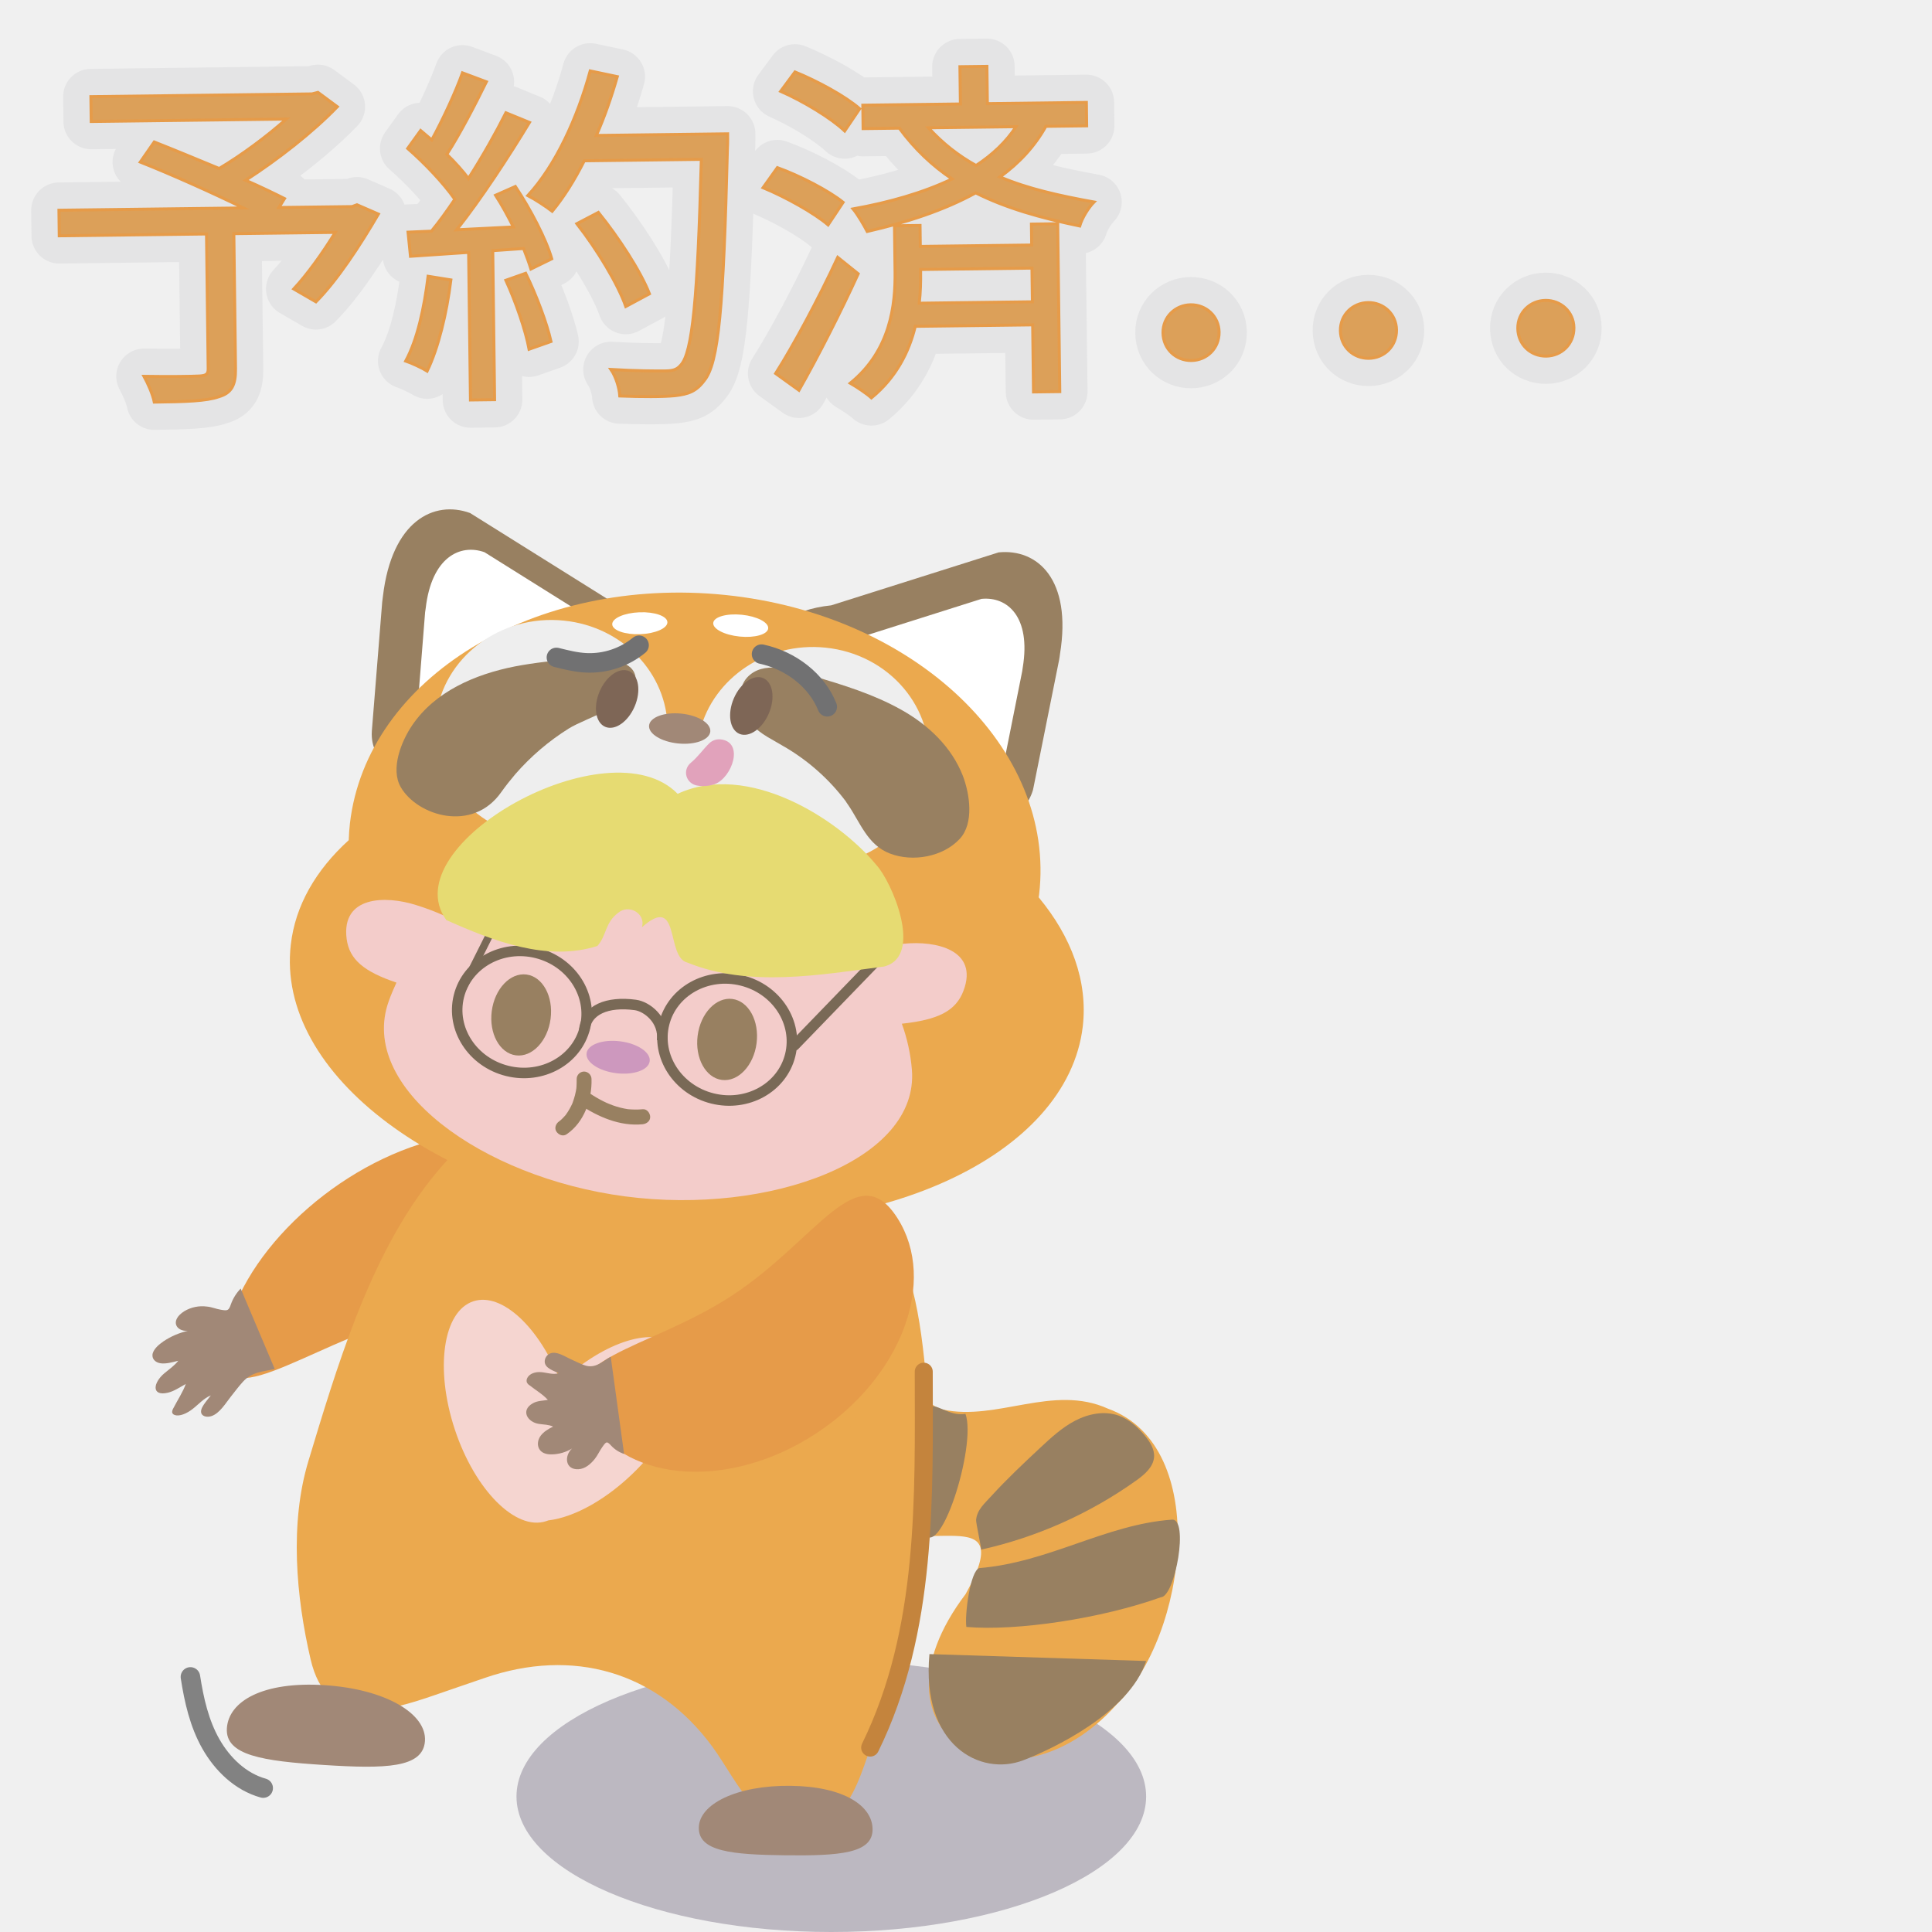
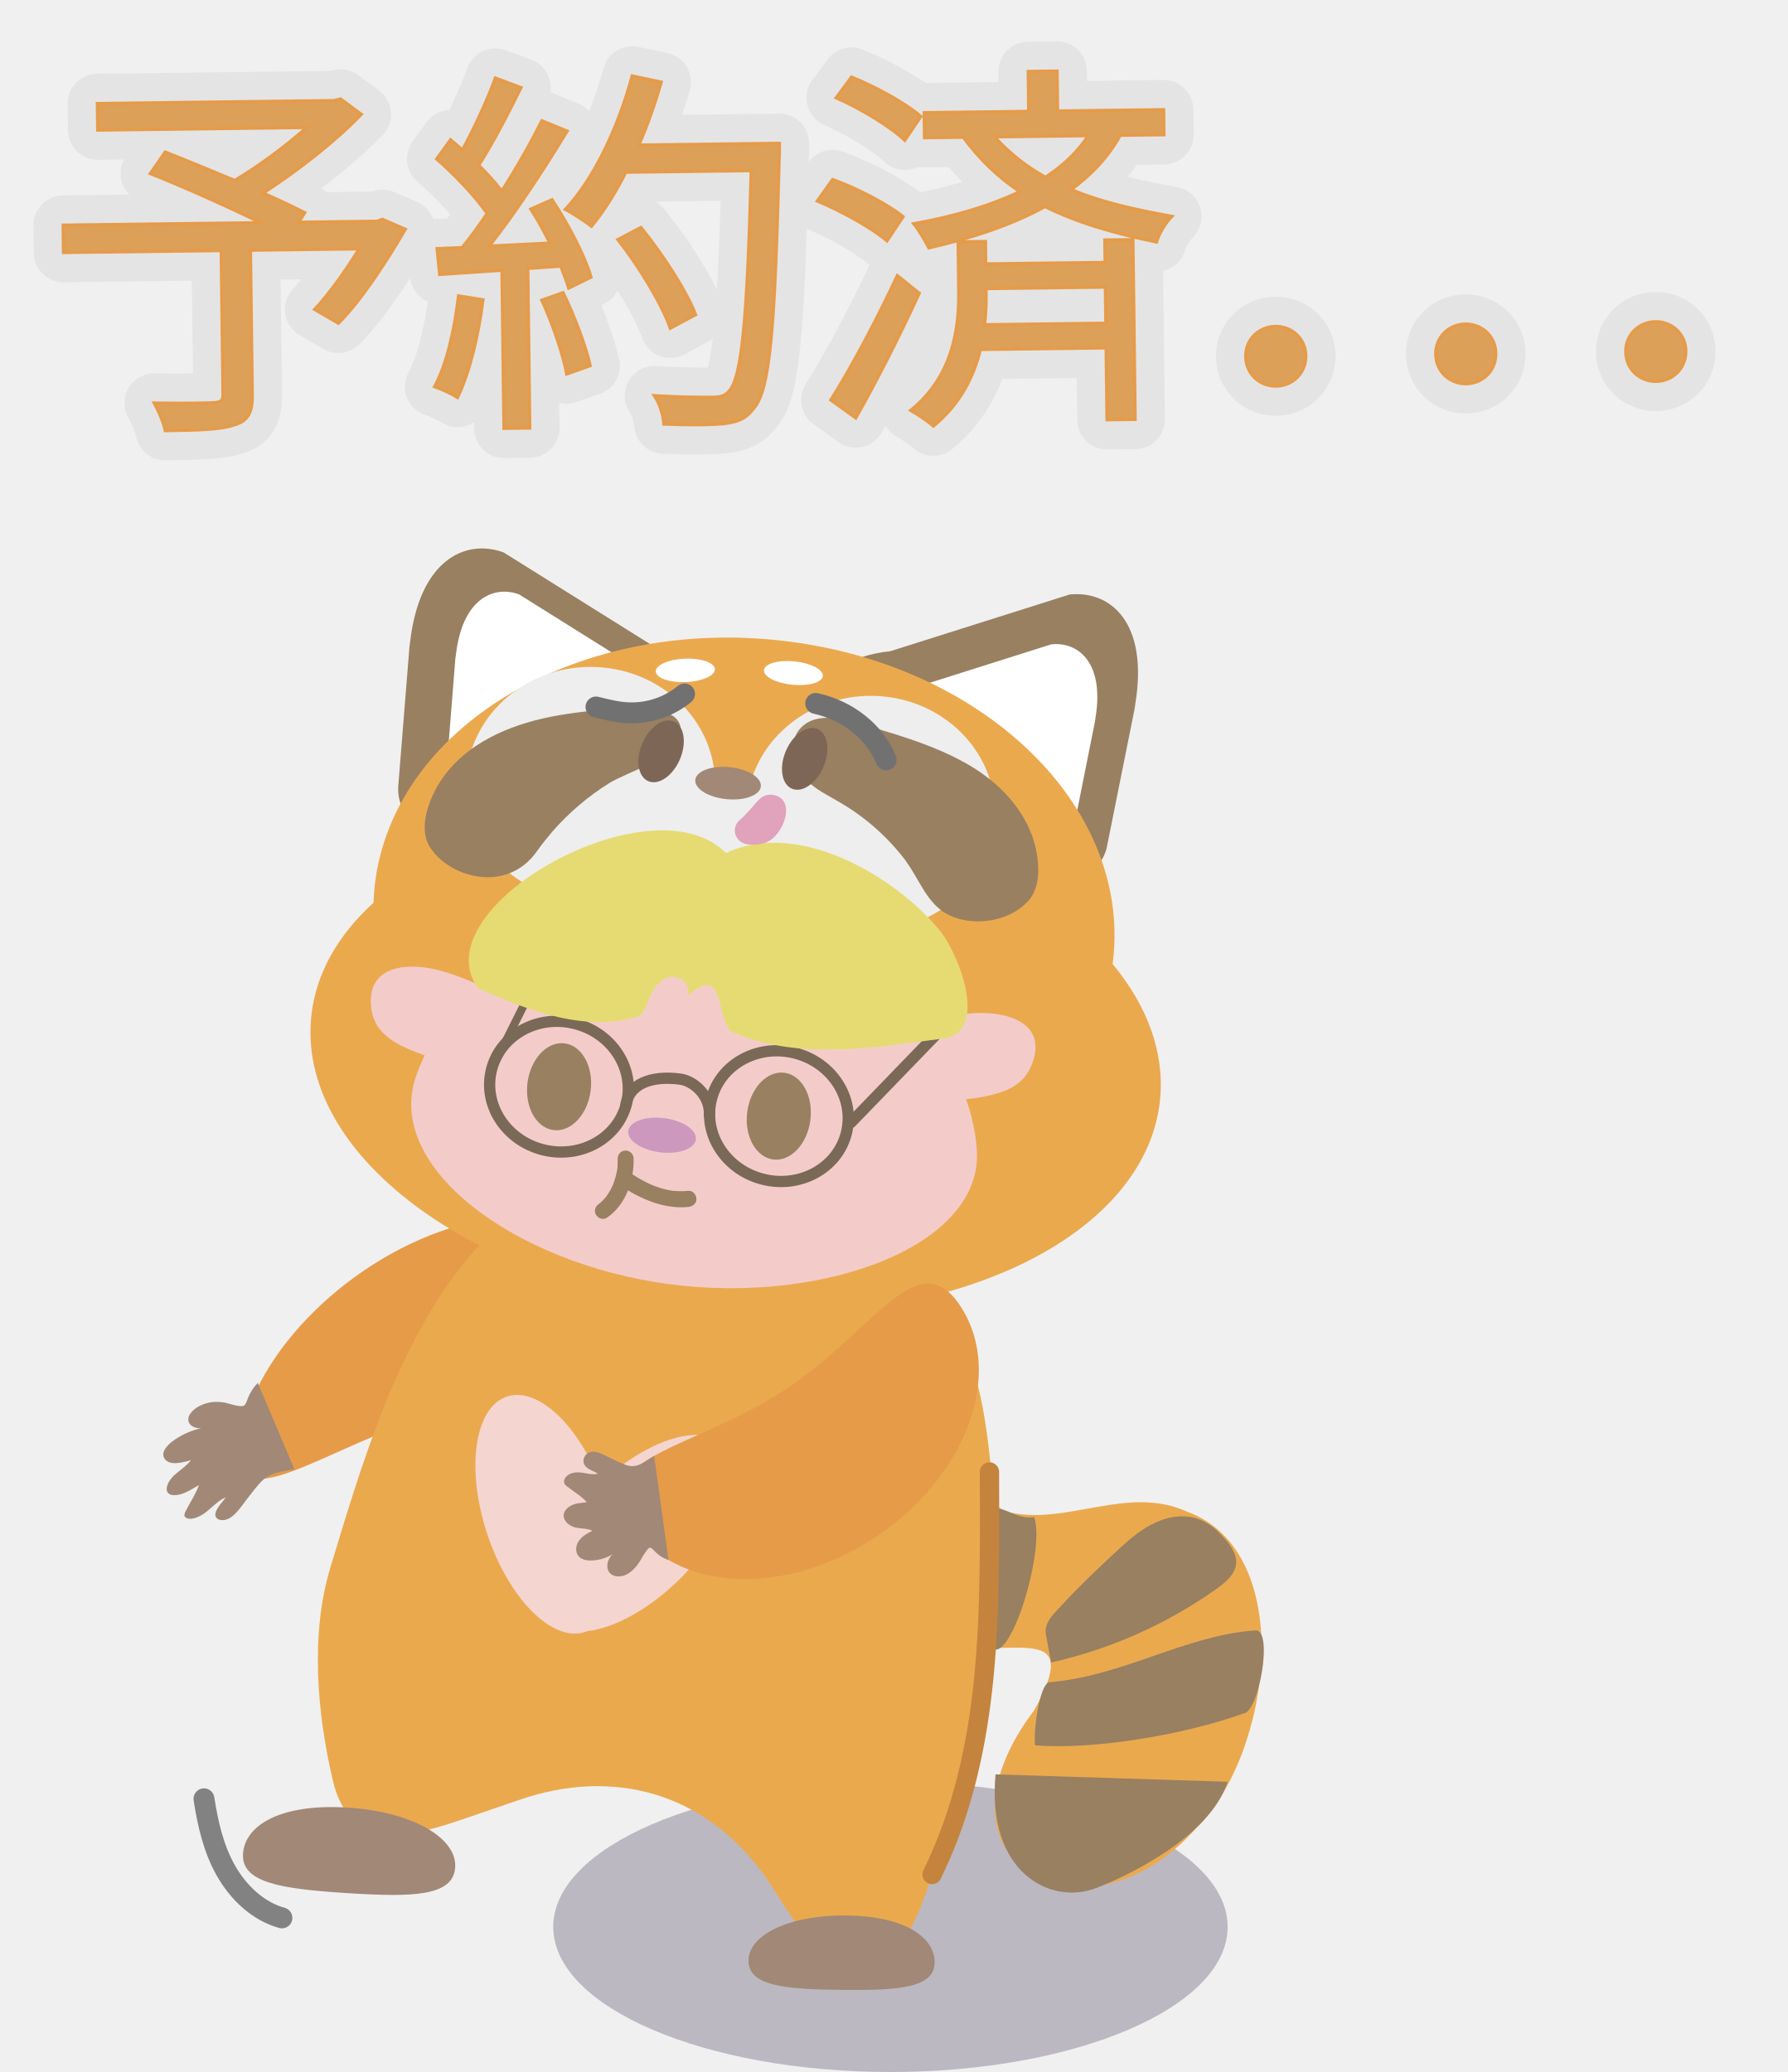
- <svg xmlns="http://www.w3.org/2000/svg" viewBox="0 0 1287.52 1287.52">
+ <svg xmlns="http://www.w3.org/2000/svg" viewBox="0 0 1111.92 1289.33">
  <defs>
    <style>.cls-1,.cls-3,.cls-4,.cls-5{isolation:isolate;font-size:236.47px;font-family:HiraMaruProN-W4-83pv-RKSJ-H, Hiragino Maru Gothic ProN;}.cls-1{fill:#ebebec;}.cls-2{letter-spacing:-0.5em;}.cls-17,.cls-18,.cls-19,.cls-20,.cls-21,.cls-25,.cls-3,.cls-5,.cls-9{fill:none;}.cls-3{stroke:#e4e4e5;stroke-width:37px;}.cls-19,.cls-20,.cls-21,.cls-24,.cls-25,.cls-3,.cls-9{stroke-linecap:round;stroke-linejoin:round;}.cls-4{fill:#dca059;}.cls-5{stroke:#e69b49;stroke-miterlimit:10;stroke-width:2px;}.cls-6{fill:#bcb8c1;}.cls-7{fill:#e69b49;}.cls-8{fill:#a18877;}.cls-9{stroke:#828282;}.cls-25,.cls-9{stroke-width:13px;}.cls-10{fill:#eba94e;}.cls-11{fill:#988061;}.cls-12{fill:#f5d5d0;}.cls-13{fill:#fff;}.cls-14{fill:#eee;}.cls-15{fill:#f3ccca;}.cls-16{fill:#cd98be;}.cls-17,.cls-18,.cls-19,.cls-20{stroke:#796956;}.cls-17{stroke-miterlimit:10;}.cls-17,.cls-19{stroke-width:7px;}.cls-18{stroke-miterlimit:10;stroke-width:7px;}.cls-20{stroke-width:5px;}.cls-21{stroke:#c4843d;stroke-width:12px;}.cls-22{fill:#7e6656;}.cls-23{fill:#e6db72;}.cls-24{fill:#e1a2bb;stroke:#e1a2bb;}.cls-25{stroke:#717172;}</style>
  </defs>
  <g id="图层_2" data-name="图层 2">
    <g id="图层_1-2" data-name="图层 1">
      <text class="cls-1" transform="translate(28.12 250.69) rotate(-0.71)">予約済<tspan class="cls-2" x="709.4" y="0">．．．</tspan>
      </text>
      <text class="cls-3" transform="translate(28.12 250.69) rotate(-0.71)">予約済<tspan class="cls-2" x="709.4" y="0">．．．</tspan>
      </text>
      <text class="cls-4" transform="translate(28.12 250.69) rotate(-0.71)">予約済<tspan class="cls-2" x="709.4" y="0">．．．</tspan>
      </text>
      <text class="cls-5" transform="translate(28.12 250.69) rotate(-0.71)">予約済<tspan class="cls-2" x="709.4" y="0">．．．</tspan>
      </text>
-       <ellipse class="cls-6" cx="554" cy="1197.22" rx="209.8" ry="90.3" />
-       <path class="cls-7" d="M270.4,878.32c-67,18.8-128.9,70.4-120.6,15.6S219,779.42,286,760.62s114.5,10.4,106.3,65.2S337.4,859.52,270.4,878.32Z" />
-       <path class="cls-8" d="M183.1,912.32c-7.5,1.8-14.9,1.6-21.2,8.5-3,3.3-5.5,6.7-8.2,10.1-3.2,4-7.3,11-12.8,12.8-2.7.9-5.5.3-6.5-1.4-2-3.4,3.5-8.8,6.1-12.4-4.6,1.8-8.3,6.1-12.2,9.1-3.7,2.9-8.8,5.2-12,3.9a2.27,2.27,0,0,1-1.6-1.8,5.56,5.56,0,0,1,.8-2.6c2.7-5.3,6.5-11,8.3-16.2-3.9,2.1-7.7,4.8-11.9,5.8-11.1,2.6-10-6.6-2.3-13,3.2-2.7,6.8-5.1,9.2-8.3-4.1,1.1-8.3,2.2-11.8,1.7s-6.2-3.1-5.2-6.7c.9-3,4-5.8,7.1-7.9a48,48,0,0,1,16.2-7c-8,.4-11.9-7-2.3-13.1a23.33,23.33,0,0,1,15.1-3.1c3.3.3,6.1,1.6,9.2,2.1,4.6.8,5.3.7,6.8-3.7a29.13,29.13,0,0,1,6.5-10.4" />
-       <path class="cls-9" d="M126.9,1117.52c2.4,15.5,5.9,31,13.6,44.6s19.8,25.3,34.9,29.5" />
-       <path class="cls-10" d="M237.2,877.92c27.7-70.7,68.5-136.2,144.5-155.9,64.8-16.8,157.6,13.8,195.8,71,25.6,38.4,33.5,67,38.4,112.7,10.4,96-7.8,180.8-40,271-5.8,16.2-13.6,34-29.6,39.8-37.7,13.6-54.4-29.1-71.5-52.4-37-50.5-93.3-66.1-151.8-45.9-11,3.8-22,7.5-32.9,11.3-33.3,11.5-72.3,22.7-83.1-23.7-9.7-41.6-14.1-90.6-1.4-132.4C214.8,943,224.7,909.92,237.2,877.92Z" />
-       <path class="cls-10" d="M577,1012.52c33.3,28.9,103.1-16.1,66.5,49.8-72.1,95.4,31.4,151.3,100.6,73.6,47.1-46.3,63.4-172.1-5.6-197.1-36.7-16.7-74.1,8.5-110.3.5-16.1-4.8-10.8-17.8-13.9-19.4C566.1,922.62,539.5,984.62,577,1012.52Z" />
-       <path class="cls-11" d="M763.8,1106.92c-11.1,34.5-62.8,58.9-82,66.2-28.5,10.8-68-9.9-62.4-70.8" />
-       <path class="cls-11" d="M780.9,1012.72c11.7-1.2,2.2,51.3-7.2,51.7-39.6,14.2-96,22.7-129.7,19.8-1.2-8,2.6-37.4,8.6-39.2C699.3,1041.12,736.5,1016,780.9,1012.72Z" />
-       <path class="cls-11" d="M692.9,965.12c7.3-6.8,14.7-13.7,23.5-18.3s19.4-6.8,28.9-3.5c7.2,2.5,13,7.8,17.8,13.6,3.3,4.1,6.4,8.9,6,14.1-.5,6.6-6.2,11.5-11.6,15.4a285.32,285.32,0,0,1-103.7,46.3c.5-.1-3.5-18-3.3-19.8.6-6.8,5.5-10.8,10.3-16.1C670.9,985.72,681.9,975.42,692.9,965.12Z" />
-       <path class="cls-11" d="M617.5,952.92c-2-29.6,10-8,25.9-10.7,7.7,21.2-17.9,102.1-28.5,78C614.4,994.82,619.2,976.42,617.5,952.92Z" />
-       <path class="cls-12" d="M451.1,897.42c-14.4-14.3-48.3-3.6-77.4,23.6-14.1-36.4-39.3-60.1-58.3-53.8-20.2,6.7-25.7,44.9-12.3,85.4s40.7,67.8,60.9,61.1c.5-.2.9-.3,1.4-.5,17.3-2,39.5-14.2,58.9-33.8C454.3,949.12,466.3,912.42,451.1,897.42Z" />
-       <path class="cls-8" d="M283.2,1160.22c-1.2,18.1-26.5,18.6-67.3,16s-65.9-6.4-64.7-24.5,24.1-31.3,65-28.7S284.4,1142.12,283.2,1160.22Z" />
-       <path class="cls-11" d="M527.3,434.92l105.1,82.9s42.5,45,55.3,10.7a18.23,18.23,0,0,0,1.1-4l17-84.7c.3-1.3.4-2.7.6-4,8.1-49.8-15.1-70.3-40.9-67.7l-111.6,35.3C527.7,406.12,507.1,418.92,527.3,434.92Z" />
-       <path class="cls-11" d="M428.5,440l-124.3,54.4s-53.4,33.1-56.4-3.1a28,28,0,0,1,0-4.1l6.9-85.9c.1-1.3.4-2.7.5-4,5.9-50.1,33.9-64.2,58.1-55.4l98.1,61.4C436.1,412.12,452.5,429.52,428.5,440Z" />
-       <path class="cls-13" d="M560.9,444.12,631.7,500s28.6,30.3,37.3,7.2a27.59,27.59,0,0,0,.8-2.7l11.4-57.1a25.12,25.12,0,0,0,.4-2.7c5.5-33.6-10.2-47.3-27.5-45.6l-75.2,23.8C561.1,424.72,547.2,433.32,560.9,444.12Z" />
-       <path class="cls-13" d="M400.5,434.12l-83.8,36.7s-36,22.3-38-2.1a13.1,13.1,0,0,1,0-2.8l4.6-57.9a25.12,25.12,0,0,1,.4-2.7c3.9-33.8,22.8-43.2,39.2-37.3l66.1,41.4C405.6,415.32,416.6,427,400.5,434.12Z" />
-       <path class="cls-10" d="M692.2,598c.1-.7.2-1.3.3-2,11.3-97.1-82.4-186.5-209.2-199.5s-238.8,55.1-250.1,152.2c-.4,3.7-.7,7.5-.8,11.2-21.8,19.8-35.6,43.4-38.6,69.6-10.1,86.5,99.9,168.9,245.7,183.9s272-42.9,282.1-129.5C725,653.92,714.1,624.42,692.2,598Z" />
-       <path class="cls-14" d="M618.6,512c4.7-40-26-76.1-68.5-80.4-39.1-4-74.6,20.2-83.6,55.3-2.1-.3-4.3-.7-6.4-.9a110.84,110.84,0,0,0-15.2-.5c-.3-36.5-29.5-67.8-69-71.9-42.5-4.4-80.7,24.5-85.4,64.6-4.3,36.9,21.4,70.3,58.7,78.8a94,94,0,0,0-3.1,15.1c-3.7,32.1,16.3,53.5,47.9,62.8,43.9,12.9,98.2,18.3,138.3-7.3,11.9-7.6,17.7-21.4,19.2-34.3a87.19,87.19,0,0,0,.4-16.9C586.4,572.12,614.7,546.12,618.6,512Z" />
-       <ellipse class="cls-13" cx="426.4" cy="415.32" rx="18.4" ry="7.3" transform="translate(-16.2 17.31) rotate(-2.28)" />
-       <ellipse class="cls-13" cx="493.63" cy="416.95" rx="7.3" ry="18.4" transform="translate(29.32 866.32) rotate(-84.25)" />
-       <path class="cls-11" d="M343.5,515.82c-3.3,3.9-6.5,7.9-9.4,12-19.2,27.4-56,15.8-67-3.2-7.1-12.2.4-30.7,7.6-41.3,15.2-22.4,41.6-33.9,68.4-39.2a282.85,282.85,0,0,1,41-4.7c9.8-.5,23.9-1.3,32.8,3.2,5.3,2.7,7.5,7.2,6.5,12.8-2.7,14.6-32.8,22.9-44.4,30.1A159.14,159.14,0,0,0,343.5,515.82Z" />
-       <path class="cls-11" d="M565.1,536.22c8.2,11.9,13,26.9,28,32.6,15.4,5.9,35.5,2.1,46.5-9.8,9.7-10.4,6.6-30.1,2.1-41.9-7.4-19.1-22.9-34-41.2-44.2-18.7-10.4-37.9-16.2-59.2-22.6-14.3-4.2-32.9-10.4-43.5,1.3-5.1,5.7-5,13.5-2.9,20.3,2.6,8.7,8.5,14.3,16.4,19.1,4.3,2.6,8.8,5,13.1,7.6a138.86,138.86,0,0,1,39.1,35.2C564.1,534.82,564.6,535.52,565.1,536.22Z" />
-       <path class="cls-15" d="M602.3,628.92a153.49,153.49,0,0,0-20.6,3.2c-12.7-51.3-56.4-91-125.8-100.1-77.2-10.1-133,10.8-159.2,78.5a162.32,162.32,0,0,0-19.5-7.4c-20.5-6.5-49.8-6-46.2,22.5,1.8,13.9,11.6,21.9,33.2,29.2-1.8,4-3.6,8-5.1,12.3-20.8,57.3,61.5,117.6,157.7,130.2s195.9-24.1,190.9-84.5a117.87,117.87,0,0,0-6.7-30.6c24.1-2.6,36-8.4,41.1-22C652.3,633.12,623.8,626.72,602.3,628.92Z" />
-       <ellipse class="cls-8" cx="452.93" cy="485.47" rx="10" ry="20.5" transform="translate(-74.82 888.35) rotate(-84.34)" />
-       <ellipse class="cls-16" cx="411.93" cy="704.54" rx="10.7" ry="21.2" transform="translate(-338.45 1025.47) rotate(-82.84)" />
-       <ellipse class="cls-11" cx="347.82" cy="674.4" rx="27.2" ry="19.8" transform="matrix(0.13, -0.99, 0.99, 0.13, -365.55, 933.04)" />
-       <ellipse class="cls-11" cx="484.58" cy="692.76" rx="27.2" ry="19.8" transform="translate(-264.5 1084.68) rotate(-82.65)" />
-       <path class="cls-11" d="M386,735.92c12.4,8.3,27,14.8,42.3,13.3,2.6-.3,5.1-2.1,5-5-.1-2.5-2.2-5.3-5-5a48.74,48.74,0,0,1-5.4.2c-.8,0-1.7-.1-2.5-.1-.5,0-.9-.1-1.4-.1s-1-.1-.3,0a53.63,53.63,0,0,1-10.3-2.6c-.8-.3-1.6-.6-2.3-.9-.1,0-1.4-.6-.5-.2a6.12,6.12,0,0,0-1.2-.5c-1.6-.7-3.1-1.5-4.6-2.3-3-1.6-5.9-3.5-8.8-5.4a4.93,4.93,0,0,0-6.8,1.8,5.14,5.14,0,0,0,1.8,6.8Z" />
-       <path class="cls-11" d="M384.3,719.12c0,1.6,0,3.3-.1,4.9,0,.4-.1.8-.1,1.2,0,.1-.2,1.3-.1.6s-.1.6-.1.7c-.1.3-.1.7-.2,1a40.51,40.51,0,0,1-1.2,4.7,17.23,17.23,0,0,1-.7,2.1c-.1.4-.3.7-.4,1.1-.1.2-.1.4-.2.5.2-.5.3-.6.1-.3A42,42,0,0,1,377,743c-.4.5.6-.7,0,0-.2.3-.5.5-.7.8-.5.5-.9,1-1.4,1.5s-1,.9-1.5,1.4c-.7.6.6-.4.1-.1a5.5,5.5,0,0,0-.9.7c-2.2,1.5-3.3,4.5-1.8,6.8s4.5,3.4,6.8,1.8c11.7-7.9,17-23.2,16.6-36.8a5.08,5.08,0,0,0-5-5,5,5,0,0,0-4.9,5Z" />
-       <path class="cls-17" d="M389.3,686.82c1.4-14,15.5-19.6,34.1-17.1,7.6,1,19.3,9.8,17.9,23.8" />
-       <ellipse class="cls-18" cx="347.82" cy="674.36" rx="40.5" ry="43.3" transform="translate(-390.65 848.72) rotate(-76)" />
-       <ellipse class="cls-18" cx="484.58" cy="692.72" rx="40.5" ry="43.3" transform="translate(-304.78 995.34) rotate(-76)" />
-       <line class="cls-19" x1="594.1" y1="629.82" x2="529.4" y2="696.72" />
-       <line class="cls-20" x1="332.1" y1="611.32" x2="305.7" y2="664.02" />
-       <path class="cls-8" d="M465.7,1218c-.2,15.8,21.8,18,57.7,18.4s57.9-1.2,58.1-17-18.9-28.9-54.7-29.3S465.9,1202.22,465.7,1218Z" />
-       <path class="cls-21" d="M615.6,914.12c.1,83.3,2.7,172.2-35.7,250.5" />
-       <path class="cls-7" d="M487.9,863.32c-56.8,37.2-122.2,41.2-95.4,83.2s94.5,46,151.3,8.8,81.1-101.4,54.3-143.5S544.7,826.12,487.9,863.32Z" />
-       <path class="cls-8" d="M407,904.12c-5.6,3.2-10.2,8.1-17.2,5.8-3.3-1.1-6.4-2.8-9.6-4.2-3.8-1.7-9.4-5.6-13.7-3.7a5.92,5.92,0,0,0-3.5,5.5c.2,4.4,6.1,6,9.3,7.6-3.7,1.2-7.9-.4-11.7-.7-3.6-.3-7.8.8-9.3,4.1a3.6,3.6,0,0,0-.2,2.7,4.44,4.44,0,0,0,1.7,1.9c4,3.2,8.9,6,12.3,9.8-3.4.6-7,.5-10.1,2.3-8.2,4.7-3.5,12.6,4.2,13.7,3.2.5,6.5.4,9.4,1.8-3.1,1.5-6.2,3.3-8.3,6.1s-2.6,6.9-.4,9.6c1.8,2.3,5.1,2.9,8,2.8a26.78,26.78,0,0,0,13.3-3.9c-5.3,4.9-4.6,14.2,4.2,13.8,4.5-.2,8.2-3.4,11-6.9,1.9-2.4,3.2-5.4,5-7.9,2.6-3.7,3-4.1,5.9-.9a20.19,20.19,0,0,0,8.6,5.5" />
-       <ellipse class="cls-22" cx="411.26" cy="465.78" rx="20.2" ry="12.7" transform="translate(-178.86 660.31) rotate(-66.8)" />
-       <ellipse class="cls-22" cx="500.68" cy="470.45" rx="20.2" ry="12.7" transform="translate(-128.96 745.33) rotate(-66.8)" />
-       <path class="cls-23" d="M584,576.42c-25.6-31.1-85.8-69.1-132.4-47.4-45.7-46.9-190.3,33.9-154.2,84.1,31.5,14.1,67.3,27.9,100.7,17.3,6.3-7,4.9-15.5,14-22.2,7-5.9,18.4.6,15.7,9.7,26-23,15.6,20.2,30.4,23.6,41.1,16.7,88.4,8.1,130.9,2.6C615.9,637.42,594.2,587.32,584,576.42Z" />
-       <path class="cls-24" d="M476.1,522.12c11.3-4.2,19.4-27.5,3.9-28.9a9,9,0,0,0-6.9,2.4c-4.2,4.1-7.6,9.1-12.3,13-5.8,4.7-3.1,13.6,4.5,14.5A23,23,0,0,0,476.1,522.12Z" />
-       <path class="cls-25" d="M370.8,438.12c6.5,1.6,13.1,3.3,19.9,3.6A51.9,51.9,0,0,0,425.9,430" />
-       <path class="cls-25" d="M507.5,435.92c19.5,4.2,36.8,17.5,43.8,35.1" />
+       <ellipse class="cls-6" cx="554" cy="1199.03" rx="209.8" ry="90.3" />
+       <path class="cls-7" d="M270.4,880.13c-67,18.8-128.9,70.4-120.6,15.6S219,781.23,286,762.43s114.5,10.4,106.3,65.2S337.4,861.33,270.4,880.13Z" />
+       <path class="cls-8" d="M183.1,914.13c-7.5,1.8-14.9,1.6-21.2,8.5-3,3.3-5.5,6.7-8.2,10.1-3.2,4-7.3,11-12.8,12.8-2.7.9-5.5.3-6.5-1.4-2-3.4,3.5-8.8,6.1-12.4-4.6,1.8-8.3,6.1-12.2,9.1-3.7,2.9-8.8,5.2-12,3.9a2.27,2.27,0,0,1-1.6-1.8,5.56,5.56,0,0,1,.8-2.6c2.7-5.3,6.5-11,8.3-16.2-3.9,2.1-7.7,4.8-11.9,5.8-11.1,2.6-10-6.6-2.3-13,3.2-2.7,6.8-5.1,9.2-8.3-4.1,1.1-8.3,2.2-11.8,1.7s-6.2-3.1-5.2-6.7c.9-3,4-5.8,7.1-7.9a48,48,0,0,1,16.2-7c-8,.4-11.9-7-2.3-13.1a23.33,23.33,0,0,1,15.1-3.1c3.3.3,6.1,1.6,9.2,2.1,4.6.8,5.3.7,6.8-3.7a29.13,29.13,0,0,1,6.5-10.4" />
+       <path class="cls-9" d="M126.9,1119.33c2.4,15.5,5.9,31,13.6,44.6s19.8,25.3,34.9,29.5" />
+       <path class="cls-10" d="M237.2,879.73c27.7-70.7,68.5-136.2,144.5-155.9,64.8-16.8,157.6,13.8,195.8,71,25.6,38.4,33.5,67,38.4,112.7,10.4,96-7.8,180.8-40,271-5.8,16.2-13.6,34-29.6,39.8-37.7,13.6-54.4-29.1-71.5-52.4-37-50.5-93.3-66.1-151.8-45.9-11,3.8-22,7.5-32.9,11.3-33.3,11.5-72.3,22.7-83.1-23.7-9.7-41.6-14.1-90.6-1.4-132.4C214.8,944.83,224.7,911.73,237.2,879.73Z" />
+       <path class="cls-10" d="M577,1014.33c33.3,28.9,103.1-16.1,66.5,49.8-72.1,95.4,31.4,151.3,100.6,73.6,47.1-46.3,63.4-172.1-5.6-197.1-36.7-16.7-74.1,8.5-110.3.5-16.1-4.8-10.8-17.8-13.9-19.4C566.1,924.43,539.5,986.43,577,1014.33Z" />
+       <path class="cls-11" d="M763.8,1108.73c-11.1,34.5-62.8,58.9-82,66.2-28.5,10.8-68-9.9-62.4-70.8" />
+       <path class="cls-11" d="M780.9,1014.53c11.7-1.2,2.2,51.3-7.2,51.7-39.6,14.2-96,22.7-129.7,19.8-1.2-8,2.6-37.4,8.6-39.2C699.3,1042.93,736.5,1017.83,780.9,1014.53Z" />
+       <path class="cls-11" d="M692.9,966.93c7.3-6.8,14.7-13.7,23.5-18.3s19.4-6.8,28.9-3.5c7.2,2.5,13,7.8,17.8,13.6,3.3,4.1,6.4,8.9,6,14.1-.5,6.6-6.2,11.5-11.6,15.4a285.32,285.32,0,0,1-103.7,46.3c.5-.1-3.5-18-3.3-19.8.6-6.8,5.5-10.8,10.3-16.1C670.9,987.53,681.9,977.23,692.9,966.93Z" />
+       <path class="cls-11" d="M617.5,954.73c-2-29.6,10-8,25.9-10.7,7.7,21.2-17.9,102.1-28.5,78C614.4,996.63,619.2,978.23,617.5,954.73Z" />
+       <path class="cls-12" d="M451.1,899.23c-14.4-14.3-48.3-3.6-77.4,23.6-14.1-36.4-39.3-60.1-58.3-53.8-20.2,6.7-25.7,44.9-12.3,85.4s40.7,67.8,60.9,61.1c.5-.2.9-.3,1.4-.5,17.3-2,39.5-14.2,58.9-33.8C454.3,950.93,466.3,914.23,451.1,899.23Z" />
+       <path class="cls-8" d="M283.2,1162c-1.2,18.1-26.5,18.6-67.3,16s-65.9-6.4-64.7-24.5,24.1-31.3,65-28.7S284.4,1143.93,283.2,1162Z" />
+       <path class="cls-11" d="M527.3,436.73l105.1,82.9s42.5,45,55.3,10.7a18.23,18.23,0,0,0,1.1-4l17-84.7c.3-1.3.4-2.7.6-4,8.1-49.8-15.1-70.3-40.9-67.7l-111.6,35.3C527.7,407.93,507.1,420.73,527.3,436.73Z" />
+       <path class="cls-11" d="M428.5,441.83l-124.3,54.4s-53.4,33.1-56.4-3.1a28,28,0,0,1,0-4.1l6.9-85.9c.1-1.3.4-2.7.5-4,5.9-50.1,33.9-64.2,58.1-55.4l98.1,61.4C436.1,413.93,452.5,431.33,428.5,441.83Z" />
+       <path class="cls-13" d="M560.9,445.93l70.8,55.9s28.6,30.3,37.3,7.2a27.59,27.59,0,0,0,.8-2.7l11.4-57.1a25.12,25.12,0,0,0,.4-2.7c5.5-33.6-10.2-47.3-27.5-45.6l-75.2,23.8C561.1,426.53,547.2,435.13,560.9,445.93Z" />
+       <path class="cls-13" d="M400.5,435.93l-83.8,36.7s-36,22.3-38-2.1a13.1,13.1,0,0,1,0-2.8l4.6-57.9a25.12,25.12,0,0,1,.4-2.7c3.9-33.8,22.8-43.2,39.2-37.3l66.1,41.4C405.6,417.13,416.6,428.83,400.5,435.93Z" />
+       <path class="cls-10" d="M692.2,599.83c.1-.7.2-1.3.3-2,11.3-97.1-82.4-186.5-209.2-199.5s-238.8,55.1-250.1,152.2c-.4,3.7-.7,7.5-.8,11.2-21.8,19.8-35.6,43.4-38.6,69.6-10.1,86.5,99.9,168.9,245.7,183.9s272-42.9,282.1-129.5C725,655.73,714.1,626.23,692.2,599.83Z" />
+       <path class="cls-14" d="M618.6,513.83c4.7-40-26-76.1-68.5-80.4-39.1-4-74.6,20.2-83.6,55.3-2.1-.3-4.3-.7-6.4-.9a110.84,110.84,0,0,0-15.2-.5c-.3-36.5-29.5-67.8-69-71.9-42.5-4.4-80.7,24.5-85.4,64.6-4.3,36.9,21.4,70.3,58.7,78.8a94,94,0,0,0-3.1,15.1c-3.7,32.1,16.3,53.5,47.9,62.8,43.9,12.9,98.2,18.3,138.3-7.3,11.9-7.6,17.7-21.4,19.2-34.3a87.19,87.19,0,0,0,.4-16.9C586.4,573.93,614.7,547.93,618.6,513.83Z" />
+       <ellipse class="cls-13" cx="426.4" cy="417.13" rx="18.4" ry="7.3" transform="translate(-16.27 17.31) rotate(-2.28)" />
+       <ellipse class="cls-13" cx="493.61" cy="418.83" rx="7.3" ry="18.4" transform="translate(27.43 867.99) rotate(-84.25)" />
+       <path class="cls-11" d="M343.5,517.63c-3.3,3.9-6.5,7.9-9.4,12-19.2,27.4-56,15.8-67-3.2-7.1-12.2.4-30.7,7.6-41.3,15.2-22.4,41.6-33.9,68.4-39.2a282.85,282.85,0,0,1,41-4.7c9.8-.5,23.9-1.3,32.8,3.2,5.3,2.7,7.5,7.2,6.5,12.8-2.7,14.6-32.8,22.9-44.4,30.1A159.14,159.14,0,0,0,343.5,517.63Z" />
+       <path class="cls-11" d="M565.1,538c8.2,11.9,13,26.9,28,32.6,15.4,5.9,35.5,2.1,46.5-9.8,9.7-10.4,6.6-30.1,2.1-41.9-7.4-19.1-22.9-34-41.2-44.2-18.7-10.4-37.9-16.2-59.2-22.6-14.3-4.2-32.9-10.4-43.5,1.3-5.1,5.7-5,13.5-2.9,20.3,2.6,8.7,8.5,14.3,16.4,19.1,4.3,2.6,8.8,5,13.1,7.6a138.86,138.86,0,0,1,39.1,35.2C564.1,536.63,564.6,537.33,565.1,538Z" />
+       <path class="cls-15" d="M602.3,630.73a153.49,153.49,0,0,0-20.6,3.2c-12.7-51.3-56.4-91-125.8-100.1-77.2-10.1-133,10.8-159.2,78.5a162.32,162.32,0,0,0-19.5-7.4c-20.5-6.5-49.8-6-46.2,22.5,1.8,13.9,11.6,21.9,33.2,29.2-1.8,4-3.6,8-5.1,12.3-20.8,57.3,61.5,117.6,157.7,130.2s195.9-24.1,190.9-84.5A117.87,117.87,0,0,0,601,684c24.1-2.6,36-8.4,41.1-22C652.3,634.93,623.8,628.53,602.3,630.73Z" />
+       <ellipse class="cls-8" cx="452.96" cy="487.29" rx="10" ry="20.5" transform="translate(-76.61 890.02) rotate(-84.34)" />
+       <ellipse class="cls-16" cx="411.9" cy="706.38" rx="10.7" ry="21.2" transform="translate(-340.3 1027.05) rotate(-82.84)" />
+       <ellipse class="cls-11" cx="347.85" cy="676.27" rx="27.2" ry="19.8" transform="translate(-367.38 934.7) rotate(-82.65)" />
+       <ellipse class="cls-11" cx="484.57" cy="694.58" rx="27.2" ry="19.8" transform="translate(-266.32 1086.25) rotate(-82.65)" />
+       <path class="cls-11" d="M386,737.73c12.4,8.3,27,14.8,42.3,13.3,2.6-.3,5.1-2.1,5-5-.1-2.5-2.2-5.3-5-5a48.74,48.74,0,0,1-5.4.2c-.8,0-1.7-.1-2.5-.1-.5,0-.9-.1-1.4-.1s-1-.1-.3,0a53.63,53.63,0,0,1-10.3-2.6c-.8-.3-1.6-.6-2.3-.9-.1,0-1.4-.6-.5-.2a6.12,6.12,0,0,0-1.2-.5c-1.6-.7-3.1-1.5-4.6-2.3-3-1.6-5.9-3.5-8.8-5.4a4.93,4.93,0,0,0-6.8,1.8,5.14,5.14,0,0,0,1.8,6.8Z" />
+       <path class="cls-11" d="M384.3,720.93c0,1.6,0,3.3-.1,4.9,0,.4-.1.8-.1,1.2,0,.1-.2,1.3-.1.6s-.1.6-.1.7c-.1.3-.1.7-.2,1a40.51,40.51,0,0,1-1.2,4.7,17.23,17.23,0,0,1-.7,2.1c-.1.4-.3.7-.4,1.1-.1.2-.1.4-.2.5.2-.5.3-.6.1-.3a42,42,0,0,1-4.3,7.4c-.4.5.6-.7,0,0-.2.3-.5.5-.7.8-.5.5-.9,1-1.4,1.5s-1,.9-1.5,1.4c-.7.6.6-.4.1-.1a5.5,5.5,0,0,0-.9.7c-2.2,1.5-3.3,4.5-1.8,6.8s4.5,3.4,6.8,1.8c11.7-7.9,17-23.2,16.6-36.8a5.08,5.08,0,0,0-5-5,5,5,0,0,0-4.9,5Z" />
+       <path class="cls-17" d="M389.3,688.63c1.4-14,15.5-19.6,34.1-17.1,7.6,1,19.3,9.8,17.9,23.8" />
+       <ellipse class="cls-18" cx="347.77" cy="676.18" rx="40.5" ry="43.3" transform="translate(-392.45 850.06) rotate(-76)" />
+       <ellipse class="cls-18" cx="484.59" cy="694.52" rx="40.5" ry="43.3" transform="translate(-306.52 996.71) rotate(-76)" />
+       <line class="cls-19" x1="594.1" y1="631.63" x2="529.4" y2="698.53" />
+       <line class="cls-20" x1="332.1" y1="613.13" x2="305.7" y2="665.83" />
+       <path class="cls-8" d="M465.7,1219.83c-.2,15.8,21.8,18,57.7,18.4s57.9-1.2,58.1-17-18.9-28.9-54.7-29.3S465.9,1204,465.7,1219.83Z" />
+       <path class="cls-21" d="M615.6,915.93c.1,83.3,2.7,172.2-35.7,250.5" />
+       <path class="cls-7" d="M487.9,865.13c-56.8,37.2-122.2,41.2-95.4,83.2s94.5,46,151.3,8.8,81.1-101.4,54.3-143.5S544.7,827.93,487.9,865.13Z" />
+       <path class="cls-8" d="M407,905.93c-5.6,3.2-10.2,8.1-17.2,5.8-3.3-1.1-6.4-2.8-9.6-4.2-3.8-1.7-9.4-5.6-13.7-3.7a5.92,5.92,0,0,0-3.5,5.5c.2,4.4,6.1,6,9.3,7.6-3.7,1.2-7.9-.4-11.7-.7-3.6-.3-7.8.8-9.3,4.1a3.6,3.6,0,0,0-.2,2.7,4.44,4.44,0,0,0,1.7,1.9c4,3.2,8.9,6,12.3,9.8-3.4.6-7,.5-10.1,2.3-8.2,4.7-3.5,12.6,4.2,13.7,3.2.5,6.5.4,9.4,1.8-3.1,1.5-6.2,3.3-8.3,6.1s-2.6,6.9-.4,9.6c1.8,2.3,5.1,2.9,8,2.8a26.78,26.78,0,0,0,13.3-3.9c-5.3,4.9-4.6,14.2,4.2,13.8,4.5-.2,8.2-3.4,11-6.9,1.9-2.4,3.2-5.4,5-7.9,2.6-3.7,3-4.1,5.9-.9a20.19,20.19,0,0,0,8.6,5.5" />
+       <ellipse class="cls-22" cx="411.31" cy="467.52" rx="20.2" ry="12.7" transform="translate(-180.43 661.41) rotate(-66.8)" />
+       <ellipse class="cls-22" cx="500.65" cy="472.19" rx="20.2" ry="12.7" transform="translate(-130.58 746.35) rotate(-66.8)" />
+       <path class="cls-23" d="M584,578.23c-25.6-31.1-85.8-69.1-132.4-47.4-45.7-46.9-190.3,33.9-154.2,84.1,31.5,14.1,67.3,27.9,100.7,17.3,6.3-7,4.9-15.5,14-22.2,7-5.9,18.4.6,15.7,9.7,26-23,15.6,20.2,30.4,23.6,41.1,16.7,88.4,8.1,130.9,2.6C615.9,639.23,594.2,589.13,584,578.23Z" />
+       <path class="cls-24" d="M476.1,523.93c11.3-4.2,19.4-27.5,3.9-28.9a9,9,0,0,0-6.9,2.4c-4.2,4.1-7.6,9.1-12.3,13-5.8,4.7-3.1,13.6,4.5,14.5A23,23,0,0,0,476.1,523.93Z" />
+       <path class="cls-25" d="M370.8,439.93c6.5,1.6,13.1,3.3,19.9,3.6a51.9,51.9,0,0,0,35.2-11.7" />
+       <path class="cls-25" d="M507.5,437.73c19.5,4.2,36.8,17.5,43.8,35.1" />
    </g>
  </g>
</svg>
